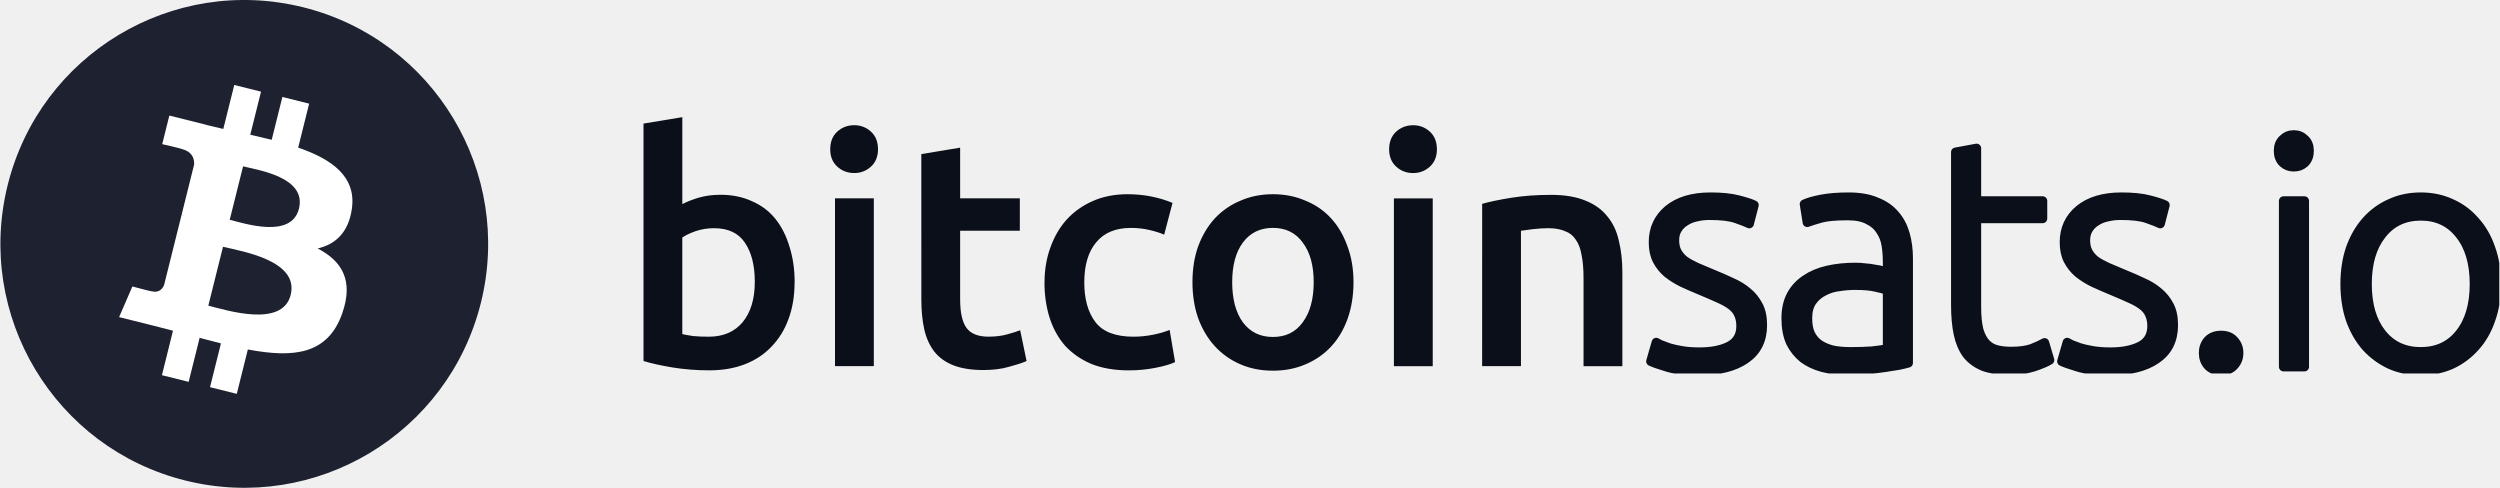
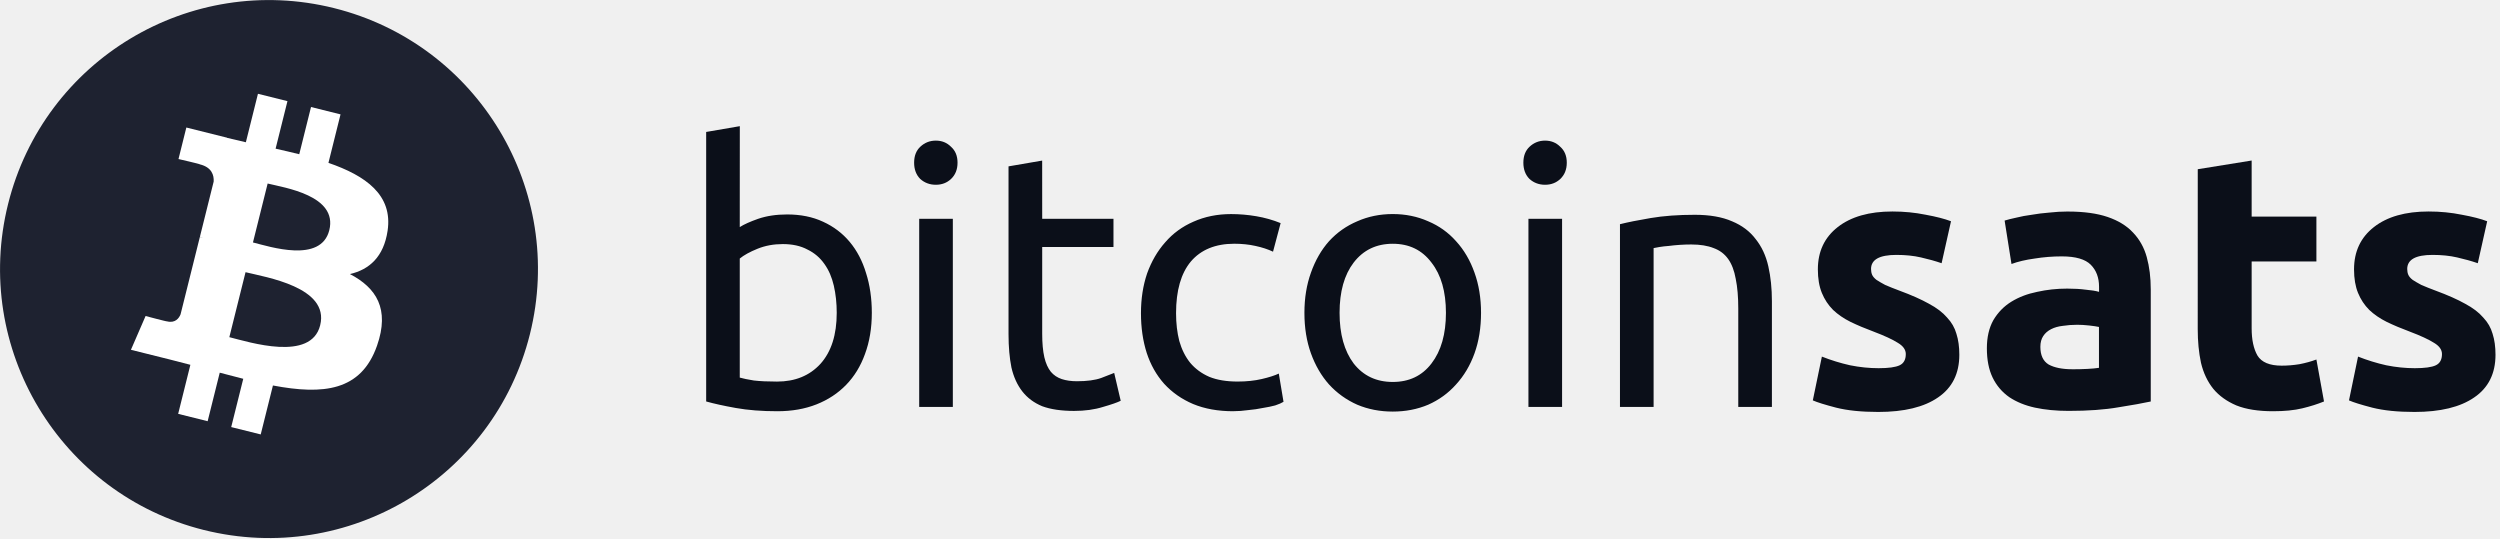
- <svg xmlns="http://www.w3.org/2000/svg" viewBox="0 0 327.9 64" width="984" height="192" role="img" aria-label="bitcoinsats.io">
+ <svg xmlns="http://www.w3.org/2000/svg" viewBox="0 0 297.4 64" width="892" height="192" role="img" aria-label="bitcoinsats.io">
  <g transform="translate(0.00630876,-0.00301984)">
    <path fill="#1E2230" d="m63.033,39.744c-4.274,17.143-21.637,27.576-38.782,23.301-17.138-4.274-27.571-21.638-23.295-38.78,4.272-17.145,21.635-27.579,38.775-23.305,17.144,4.274,27.576,21.64,23.302,38.784z" />
-     <path fill="#FFF" d="m46.103,27.444c0.637-4.258-2.605-6.547-7.038-8.074l1.438-5.768-3.511-0.875-1.4,5.616c-0.923-0.23-1.871-0.447-2.813-0.662l1.41-5.653-3.509-0.875-1.439,5.766c-0.764-0.174-1.514-0.346-2.242-0.527l0.004-0.018-4.842-1.209-0.934,3.75s2.605,0.597,2.55,0.634c1.422,0.355,1.679,1.296,1.636,2.042l-1.638,6.571c0.098,0.025,0.225,0.061,0.365,0.117-0.117-0.029-0.242-0.061-0.371-0.092l-2.296,9.205c-0.174,0.432-0.615,1.08-1.609,0.834,0.035,0.051-2.552-0.637-2.552-0.637l-1.743,4.019,4.569,1.139c0.85,0.213,1.683,0.436,2.503,0.646l-1.453,5.834,3.507,0.875,1.439-5.772c0.958,0.26,1.888,0.5,2.798,0.726l-1.434,5.745,3.511,0.875,1.453-5.823c5.987,1.133,10.489,0.676,12.384-4.739,1.527-4.36-0.076-6.875-3.226-8.515,2.294-0.529,4.022-2.038,4.483-5.155zm-8.022,11.249c-1.085,4.36-8.426,2.003-10.806,1.412l1.928-7.729c2.38,0.594,10.012,1.77,8.878,6.317zm1.086-11.312c-0.99,3.966-7.1,1.951-9.082,1.457l1.748-7.01c1.982,0.494,8.365,1.416,7.334,5.553z" />
+     <path fill="#FFFFFF" d="m46.103,27.444c0.637-4.258-2.605-6.547-7.038-8.074l1.438-5.768-3.511-0.875-1.4,5.616c-0.923-0.23-1.871-0.447-2.813-0.662l1.41-5.653-3.509-0.875-1.439,5.766c-0.764-0.174-1.514-0.346-2.242-0.527l0.004-0.018-4.842-1.209-0.934,3.75s2.605,0.597,2.55,0.634c1.422,0.355,1.679,1.296,1.636,2.042l-1.638,6.571c0.098,0.025,0.225,0.061,0.365,0.117-0.117-0.029-0.242-0.061-0.371-0.092l-2.296,9.205c-0.174,0.432-0.615,1.08-1.609,0.834,0.035,0.051-2.552-0.637-2.552-0.637l-1.743,4.019,4.569,1.139c0.85,0.213,1.683,0.436,2.503,0.646l-1.453,5.834,3.507,0.875,1.439-5.772c0.958,0.26,1.888,0.5,2.798,0.726l-1.434,5.745,3.511,0.875,1.453-5.823c5.987,1.133,10.489,0.676,12.384-4.739,1.527-4.36-0.076-6.875-3.226-8.515,2.294-0.529,4.022-2.038,4.483-5.155zm-8.022,11.249c-1.085,4.36-8.426,2.003-10.806,1.412l1.928-7.729c2.38,0.594,10.012,1.77,8.878,6.317zm1.086-11.312c-0.99,3.966-7.1,1.951-9.082,1.457l1.748-7.01c1.982,0.494,8.365,1.416,7.334,5.553z" />
  </g>
-   <svg x="84" y="15.00" width="243.86" height="34.0" viewBox="-0.10 -0.10 65.397 9.118" color="#0B0F19">
-     <g transform="translate(-39.67519,-80.76244)">
-       <path d="m 43.592,86.554 q 0,-0.869 -0.35,-1.377 -0.339,-0.508 -1.084,-0.508 -0.339,0 -0.643,0.102 -0.294,0.102 -0.474,0.226 v 3.398 q 0.147,0.034 0.373,0.068 0.237,0.023 0.564,0.023 0.756,0 1.185,-0.508 0.429,-0.519 0.429,-1.422 z m 1.4,0.023 q 0,0.711 -0.214,1.287 -0.203,0.564 -0.598,0.971 -0.384,0.406 -0.937,0.621 -0.553,0.214 -1.253,0.214 -0.677,0 -1.298,-0.102 -0.61,-0.102 -1.016,-0.226 v -8.354 l 1.366,-0.226 v 3.059 q 0.237,-0.124 0.576,-0.226 0.35,-0.102 0.768,-0.102 0.621,0 1.106,0.226 0.497,0.214 0.824,0.621 0.327,0.406 0.497,0.982 0.181,0.564 0.181,1.253 z m 2.788,2.946 h -1.366 v -5.904 h 1.366 z m 0.147,-7.631 q 0,0.384 -0.248,0.61 -0.248,0.226 -0.587,0.226 -0.35,0 -0.598,-0.226 -0.248,-0.226 -0.248,-0.61 0,-0.395 0.248,-0.621 0.248,-0.226 0.598,-0.226 0.339,0 0.587,0.226 0.248,0.226 0.248,0.621 z m 1.524,0.169 1.366,-0.226 v 1.784 h 2.1 v 1.14 h -2.1 v 2.405 q 0,0.711 0.226,1.016 0.226,0.305 0.768,0.305 0.373,0 0.655,-0.079 0.294,-0.079 0.463,-0.147 l 0.226,1.084 q -0.237,0.102 -0.621,0.203 -0.384,0.113 -0.903,0.113 -0.632,0 -1.061,-0.169 -0.418,-0.169 -0.666,-0.485 -0.248,-0.327 -0.35,-0.779 -0.102,-0.463 -0.102,-1.05 z m 4.335,4.516 q 0,-0.655 0.203,-1.219 0.203,-0.576 0.576,-0.993 0.384,-0.418 0.926,-0.655 0.542,-0.237 1.219,-0.237 0.835,0 1.58,0.305 l -0.294,1.118 q -0.237,-0.102 -0.542,-0.169 -0.294,-0.068 -0.632,-0.068 -0.802,0 -1.219,0.508 -0.418,0.497 -0.418,1.411 0,0.881 0.395,1.4 0.395,0.508 1.332,0.508 0.35,0 0.689,-0.068 0.339,-0.068 0.587,-0.169 l 0.192,1.129 q -0.226,0.113 -0.689,0.203 -0.452,0.09 -0.937,0.09 -0.756,0 -1.321,-0.226 -0.553,-0.237 -0.926,-0.643 -0.361,-0.418 -0.542,-0.982 -0.181,-0.576 -0.181,-1.242 z m 10.871,-0.011 q 0,0.7 -0.203,1.276 -0.203,0.576 -0.576,0.982 -0.373,0.406 -0.903,0.632 -0.519,0.226 -1.151,0.226 -0.632,0 -1.151,-0.226 -0.519,-0.226 -0.892,-0.632 -0.373,-0.406 -0.587,-0.982 -0.203,-0.576 -0.203,-1.276 0,-0.7 0.203,-1.264 0.214,-0.576 0.587,-0.982 0.384,-0.406 0.903,-0.621 0.519,-0.226 1.14,-0.226 0.621,0 1.14,0.226 0.531,0.214 0.903,0.621 0.373,0.406 0.576,0.982 0.214,0.564 0.214,1.264 z m -1.4,0 q 0,-0.881 -0.384,-1.389 -0.373,-0.519 -1.05,-0.519 -0.677,0 -1.061,0.519 -0.373,0.508 -0.373,1.389 0,0.892 0.373,1.411 0.384,0.519 1.061,0.519 0.677,0 1.05,-0.519 0.384,-0.519 0.384,-1.411 z m 4.188,2.958 h -1.366 v -5.904 h 1.366 z m 0.147,-7.631 q 0,0.384 -0.248,0.61 -0.248,0.226 -0.587,0.226 -0.35,0 -0.598,-0.226 -0.248,-0.226 -0.248,-0.61 0,-0.395 0.248,-0.621 0.248,-0.226 0.598,-0.226 0.339,0 0.587,0.226 0.248,0.226 0.248,0.621 z m 1.592,1.919 q 0.395,-0.113 1.027,-0.214 0.632,-0.102 1.4,-0.102 0.722,0 1.208,0.203 0.485,0.192 0.768,0.553 0.294,0.35 0.406,0.858 0.124,0.497 0.124,1.095 v 3.319 h -1.366 v -3.104 q 0,-0.474 -0.068,-0.802 -0.056,-0.339 -0.203,-0.542 -0.135,-0.214 -0.384,-0.305 -0.237,-0.102 -0.587,-0.102 -0.26,0 -0.542,0.034 -0.282,0.034 -0.418,0.056 v 4.764 h -1.366 z" fill="currentColor" />
-       <path transform="translate(30.0163,80.8267) scale(0.00217094)" fill="currentColor" stroke="currentColor" stroke-width="150" stroke-linejoin="round" d="m 21565.4,3776.8 q 291.2,0 478.4,-93.6 192.4,-98.8 192.4,-327.6 0,-109.2 -36.4,-187.2 -31.2,-78 -109.2,-140.4 -78,-62.4 -208,-119.6 -124.8,-57.2 -312,-135.2 -150.8,-62.4 -286,-124.8 -135.2,-67.6 -239.2,-150.8 -104,-88.4 -166.4,-208 -62.4,-119.6 -62.4,-291.2 0,-327.6 244.4,-530.4 249.6,-202.8 681.2,-202.8 275.6,0 452.4,46.8 182,46.8 254.8,83.2 l -78,301.6 q -62.4,-31.2 -213.2,-83.2 -145.6,-52 -431.6,-52 -114.4,0 -218.4,26 -98.8,20.8 -176.8,72.8 -78,46.8 -124.8,124.8 -46.8,72.8 -46.8,182 0,109.2 41.6,187.2 41.6,78 119.6,140.4 83.2,57.2 197.6,109.2 119.6,52 270.4,114.4 156,62.4 296.4,130 145.6,62.4 254.8,156 109.2,88.4 176.8,218.4 67.6,124.8 67.6,317.2 0,364 -275.6,551.2 -270.4,187.2 -743.6,187.2 -353.6,0 -540.8,-62.4 -187.2,-57.2 -249.6,-88.4 l 88.4,-306.8 q 15.6,10.4 67.6,36.4 52,20.8 140.4,52 88.4,26 208,46.8 124.8,20.8 286,20.8 z m 2447.265,-5.2 q 197.6,0 343.2,-10.4 150.8,-15.6 254.8,-36.4 v -946.4 q -57.2,-26 -182,-52 -124.8,-31.2 -343.2,-31.2 -124.8,0 -260,20.8 -135.2,15.6 -249.6,78 -114.4,57.2 -187.2,161.2 -72.8,104 -72.8,275.6 0,150.8 46.8,254.8 52,104 140.4,166.4 93.6,62.4 218.4,93.6 130,26 291.2,26 z m -31.2,-2506.4 q 265.2,0 447.2,78 187.2,72.8 301.6,208 114.4,130 166.4,312 52,182 52,395.2 v 1695.2 q -52,15.6 -150.8,36.4 -98.8,15.6 -228.8,36.4 -130,20.8 -291.2,31.2 -156,15.6 -322.4,15.6 -213.2,0 -395.2,-46.8 -176.8,-46.8 -312,-145.6 -130,-104 -208,-260 -72.8,-161.2 -72.8,-390 0,-218.4 83.2,-374.4 83.2,-156 234,-254.8 150.8,-104 358.8,-150.8 208,-46.8 452.4,-46.8 72.8,0 150.8,10.4 83.2,5.2 156,20.8 78,10.4 130,26 57.2,10.4 78,20.8 v -166.4 q 0,-140.4 -20.8,-270.4 -20.8,-135.2 -93.6,-239.2 -67.6,-109.2 -197.6,-171.6 -124.8,-67.6 -332.8,-67.6 -296.4,0 -442,41.6 -145.6,41.6 -213.2,67.6 l -46.8,-296.4 q 88.4,-41.6 270.4,-78 187.2,-36.4 447.2,-36.4 z m 2072.871,62.4 h 1071.2 v 286 h -1071.2 v 1430 q 0,228.8 36.4,374.4 41.6,140.4 114.4,218.4 72.8,78 176.8,104 104,26 228.8,26 213.2,0 343.2,-46.8 130,-52 202.8,-93.6 l 83.2,280.8 q -72.8,46.8 -254.8,109.2 -182,57.2 -395.2,57.2 -249.6,0 -421.2,-62.4 -166.4,-67.6 -270.4,-197.6 -98.8,-135.2 -140.4,-332.8 -41.6,-197.6 -41.6,-468 V 537.2 l 338,-62.4 z m 2171.662,2449.2 q 291.2,0 478.4,-93.6 192.4,-98.8 192.4,-327.6 0,-109.2 -36.4,-187.2 -31.2,-78 -109.2,-140.4 -78,-62.4 -208,-119.6 -124.8,-57.2 -312,-135.2 -150.8,-62.4 -286,-124.8 -135.2,-67.6 -239.2,-150.8 -104,-88.4 -166.4,-208 -62.4,-119.6 -62.4,-291.2 0,-327.6 244.4,-530.4 249.6,-202.8 681.2,-202.8 275.6,0 452.4,46.8 182,46.8 254.8,83.2 l -78,301.6 q -62.4,-31.2 -213.2,-83.2 -145.6,-52 -431.6,-52 -114.4,0 -218.4,26 -98.8,20.8 -176.8,72.8 -78,46.8 -124.8,124.8 -46.8,72.8 -46.8,182 0,109.2 41.6,187.2 41.6,78 119.6,140.4 83.2,57.2 197.6,109.2 119.6,52 270.4,114.4 156,62.4 296.4,130 145.6,62.4 254.8,156 109.2,88.4 176.8,218.4 67.6,124.8 67.6,317.2 0,364 -275.6,551.2 -270.4,187.2 -743.6,187.2 -353.6,0 -540.8,-62.4 -187.2,-57.2 -249.6,-88.4 l 88.4,-306.8 q 15.6,10.4 67.6,36.4 52,20.8 140.4,52 88.4,26 208,46.8 124.8,20.8 286,20.8 z m 2078.065,15.6 q 0,119.6 -78,202.8 -72.8,83.2 -208,83.2 -135.2,0 -213.2,-83.2 -72.8,-83.2 -72.8,-202.8 0,-119.6 72.8,-202.8 78,-83.2 213.2,-83.2 135.2,0 208,83.2 78,83.2 78,202.8 z m 1064.069,223.6 h -338 V 1327.6 h 338 z m 78,-3499.6 q 0,119.6 -72.8,192.4 -72.8,67.6 -176.8,67.6 -104,0 -176.8,-67.6 -72.8,-72.8 -72.8,-192.4 0,-119.6 72.8,-187.2 72.8,-72.8 176.8,-72.8 104,0 176.8,72.8 72.8,67.6 72.8,187.2 z m 3034.864,2158 q 0,317.2 -93.6,577.2 -88.4,260 -254.8,442 -161.2,182 -384.8,286 -223.6,98.8 -494,98.8 -270.4,0 -494,-98.8 -223.6,-104 -390,-286 -161.2,-182 -254.8,-442 -88.4,-260 -88.4,-577.2 0,-317.2 88.4,-577.2 93.6,-260 254.8,-442 166.4,-187.2 390,-286 223.6,-104 494,-104 270.4,0 494,104 223.6,98.8 384.8,286 166.4,182 254.8,442 93.6,260 93.6,577.2 z m -358.8,0 q 0,-504.4 -234,-800.8 -234,-301.6 -634.4,-301.6 -400.4,0 -634.4,301.6 -234,296.4 -234,800.8 0,504.4 234,800.8 234,296.4 634.4,296.4 400.4,0 634.4,-296.4 234,-296.4 234,-800.8 z" />
+   <svg x="84" y="15.00" width="213.38" height="34.0" viewBox="0 0 62.967 10.033" color="#0B0F19">
+     <g transform="translate(-25.99013,-76.20947)">
+       <g fill="currentColor">
+         <path d="m 27.171,79.753 q 0.216,-0.14 0.648,-0.292 0.445,-0.152 1.016,-0.152 0.711,0 1.257,0.254 0.559,0.254 0.94,0.711 0.381,0.457 0.572,1.092 0.203,0.635 0.203,1.397 0,0.8 -0.241,1.448 -0.229,0.635 -0.66,1.079 -0.432,0.445 -1.041,0.686 -0.61,0.241 -1.372,0.241 -0.826,0 -1.46,-0.114 -0.635,-0.114 -1.041,-0.229 v -9.461 l 1.181,-0.203 z m 0,5.283 q 0.178,0.051 0.495,0.102 0.33,0.038 0.813,0.038 0.953,0 1.524,-0.622 0.572,-0.635 0.572,-1.791 0,-0.508 -0.102,-0.953 -0.102,-0.445 -0.33,-0.762 -0.229,-0.33 -0.597,-0.508 -0.356,-0.191 -0.864,-0.191 -0.483,0 -0.889,0.165 -0.406,0.165 -0.622,0.343 z m 7.48,1.029 h -1.181 v -6.604 h 1.181 z m -0.597,-7.798 q -0.318,0 -0.546,-0.203 -0.216,-0.216 -0.216,-0.572 0,-0.356 0.216,-0.559 0.229,-0.216 0.546,-0.216 0.318,0 0.533,0.216 0.229,0.203 0.229,0.559 0,0.356 -0.229,0.572 -0.216,0.203 -0.533,0.203 z m 3.734,1.194 h 2.502 v 0.991 h -2.502 v 3.048 q 0,0.495 0.076,0.826 0.076,0.318 0.229,0.508 0.152,0.178 0.381,0.254 0.229,0.076 0.533,0.076 0.533,0 0.851,-0.114 0.33,-0.127 0.457,-0.178 l 0.229,0.978 q -0.178,0.089 -0.622,0.216 -0.445,0.14 -1.016,0.14 -0.673,0 -1.118,-0.165 -0.432,-0.178 -0.699,-0.521 -0.267,-0.343 -0.381,-0.838 -0.102,-0.508 -0.102,-1.168 v -5.893 l 1.181,-0.203 z m 6.706,6.756 q -0.8,0 -1.41,-0.254 -0.597,-0.254 -1.016,-0.711 -0.406,-0.457 -0.61,-1.079 -0.203,-0.635 -0.203,-1.397 0,-0.762 0.216,-1.397 0.229,-0.635 0.635,-1.092 0.406,-0.47 0.991,-0.724 0.597,-0.267 1.321,-0.267 0.445,0 0.889,0.076 0.445,0.076 0.851,0.241 l -0.267,1.003 q -0.267,-0.127 -0.622,-0.203 -0.343,-0.076 -0.737,-0.076 -0.991,0 -1.524,0.622 -0.521,0.622 -0.521,1.816 0,0.533 0.114,0.978 0.127,0.445 0.381,0.762 0.267,0.318 0.673,0.495 0.406,0.165 0.991,0.165 0.47,0 0.851,-0.089 0.381,-0.089 0.597,-0.191 l 0.165,0.991 q -0.102,0.064 -0.292,0.127 -0.191,0.051 -0.432,0.089 -0.241,0.051 -0.521,0.076 -0.267,0.038 -0.521,0.038 z m 8.699,-3.454 q 0,0.787 -0.229,1.422 -0.229,0.635 -0.648,1.092 -0.406,0.457 -0.978,0.711 -0.572,0.241 -1.245,0.241 -0.673,0 -1.245,-0.241 -0.572,-0.254 -0.991,-0.711 -0.406,-0.457 -0.635,-1.092 -0.229,-0.635 -0.229,-1.422 0,-0.775 0.229,-1.41 0.229,-0.648 0.635,-1.105 0.419,-0.457 0.991,-0.699 0.572,-0.254 1.245,-0.254 0.673,0 1.245,0.254 0.572,0.241 0.978,0.699 0.419,0.457 0.648,1.105 0.229,0.635 0.229,1.41 z m -1.232,0 q 0,-1.118 -0.508,-1.765 -0.495,-0.66 -1.359,-0.66 -0.864,0 -1.372,0.66 -0.495,0.648 -0.495,1.765 0,1.118 0.495,1.778 0.508,0.648 1.372,0.648 0.864,0 1.359,-0.648 0.508,-0.66 0.508,-1.778 z m 4.077,3.302 h -1.181 v -6.604 h 1.181 z m -0.597,-7.798 q -0.318,0 -0.546,-0.203 -0.216,-0.216 -0.216,-0.572 0,-0.356 0.216,-0.559 0.229,-0.216 0.546,-0.216 0.318,0 0.533,0.216 0.229,0.203 0.229,0.559 0,0.356 -0.229,0.572 -0.216,0.203 -0.533,0.203 z m 2.629,1.384 q 0.406,-0.102 1.079,-0.216 0.673,-0.114 1.549,-0.114 0.787,0 1.308,0.229 0.521,0.216 0.826,0.622 0.318,0.394 0.445,0.953 0.127,0.559 0.127,1.232 v 3.708 h -1.181 v -3.454 q 0,-0.61 -0.089,-1.041 -0.076,-0.432 -0.267,-0.699 -0.191,-0.267 -0.508,-0.381 -0.318,-0.127 -0.787,-0.127 -0.191,0 -0.394,0.013 -0.203,0.013 -0.394,0.038 -0.178,0.013 -0.33,0.038 -0.14,0.025 -0.203,0.038 v 5.575 h -1.181 z" />
+         <path d="m 67.151,84.706 q 0.521,0 0.737,-0.102 0.216,-0.102 0.216,-0.394 0,-0.229 -0.279,-0.394 -0.279,-0.178 -0.851,-0.394 -0.445,-0.165 -0.813,-0.343 -0.356,-0.178 -0.61,-0.419 -0.254,-0.254 -0.394,-0.597 -0.14,-0.343 -0.14,-0.826 0,-0.94 0.699,-1.486 0.699,-0.546 1.918,-0.546 0.61,0 1.168,0.114 0.559,0.102 0.889,0.229 l -0.33,1.473 q -0.33,-0.114 -0.724,-0.203 -0.381,-0.089 -0.864,-0.089 -0.889,0 -0.889,0.495 0,0.114 0.038,0.203 0.038,0.089 0.152,0.178 0.114,0.076 0.305,0.178 0.203,0.089 0.508,0.203 0.622,0.229 1.029,0.457 0.406,0.216 0.635,0.483 0.241,0.254 0.33,0.572 0.102,0.318 0.102,0.737 0,0.991 -0.749,1.499 -0.737,0.508 -2.095,0.508 -0.889,0 -1.486,-0.152 -0.584,-0.152 -0.813,-0.254 l 0.318,-1.537 q 0.483,0.191 0.991,0.305 0.508,0.102 1.003,0.102 z m 6.795,0.038 q 0.279,0 0.533,-0.013 0.254,-0.013 0.406,-0.038 v -1.435 q -0.114,-0.025 -0.343,-0.051 -0.229,-0.025 -0.419,-0.025 -0.267,0 -0.508,0.038 -0.229,0.025 -0.406,0.114 -0.178,0.089 -0.279,0.241 -0.102,0.152 -0.102,0.381 0,0.445 0.292,0.622 0.305,0.165 0.826,0.165 z m -0.152,-5.537 q 0.838,0 1.397,0.191 0.559,0.191 0.889,0.546 0.343,0.356 0.483,0.864 0.14,0.508 0.14,1.13 v 3.937 q -0.406,0.089 -1.13,0.203 -0.724,0.127 -1.753,0.127 -0.648,0 -1.181,-0.114 -0.521,-0.114 -0.902,-0.368 -0.381,-0.267 -0.584,-0.686 -0.203,-0.419 -0.203,-1.029 0,-0.584 0.229,-0.991 0.241,-0.406 0.635,-0.648 0.394,-0.241 0.902,-0.343 0.508,-0.114 1.054,-0.114 0.368,0 0.648,0.038 0.292,0.025 0.47,0.076 v -0.178 q 0,-0.483 -0.292,-0.775 -0.292,-0.292 -1.016,-0.292 -0.483,0 -0.953,0.076 -0.47,0.064 -0.813,0.191 l -0.241,-1.524 q 0.165,-0.051 0.406,-0.102 0.254,-0.064 0.546,-0.102 0.292,-0.051 0.61,-0.076 0.33,-0.038 0.66,-0.038 z m 4.559,-1.486 1.892,-0.305 v 1.968 h 2.273 v 1.575 h -2.273 v 2.349 q 0,0.597 0.203,0.953 0.216,0.356 0.851,0.356 0.305,0 0.622,-0.051 0.33,-0.064 0.597,-0.165 l 0.267,1.473 q -0.343,0.14 -0.762,0.241 -0.419,0.102 -1.029,0.102 -0.775,0 -1.283,-0.203 -0.508,-0.216 -0.813,-0.584 -0.305,-0.381 -0.432,-0.914 -0.114,-0.533 -0.114,-1.181 z m 7.62,6.985 q 0.521,0 0.737,-0.102 0.216,-0.102 0.216,-0.394 0,-0.229 -0.279,-0.394 -0.279,-0.178 -0.851,-0.394 -0.445,-0.165 -0.813,-0.343 -0.356,-0.178 -0.61,-0.419 -0.254,-0.254 -0.394,-0.597 -0.14,-0.343 -0.14,-0.826 0,-0.94 0.699,-1.486 0.699,-0.546 1.918,-0.546 0.61,0 1.168,0.114 0.559,0.102 0.889,0.229 l -0.33,1.473 q -0.33,-0.114 -0.724,-0.203 -0.381,-0.089 -0.864,-0.089 -0.889,0 -0.889,0.495 0,0.114 0.038,0.203 0.038,0.089 0.152,0.178 0.114,0.076 0.305,0.178 0.203,0.089 0.508,0.203 0.622,0.229 1.029,0.457 0.406,0.216 0.635,0.483 0.241,0.254 0.33,0.572 0.102,0.318 0.102,0.737 0,0.991 -0.749,1.499 -0.737,0.508 -2.095,0.508 -0.889,0 -1.486,-0.152 -0.584,-0.152 -0.813,-0.254 l 0.318,-1.537 q 0.483,0.191 0.991,0.305 0.508,0.102 1.003,0.102 z" />
+       </g>
    </g>
  </svg>
</svg>
